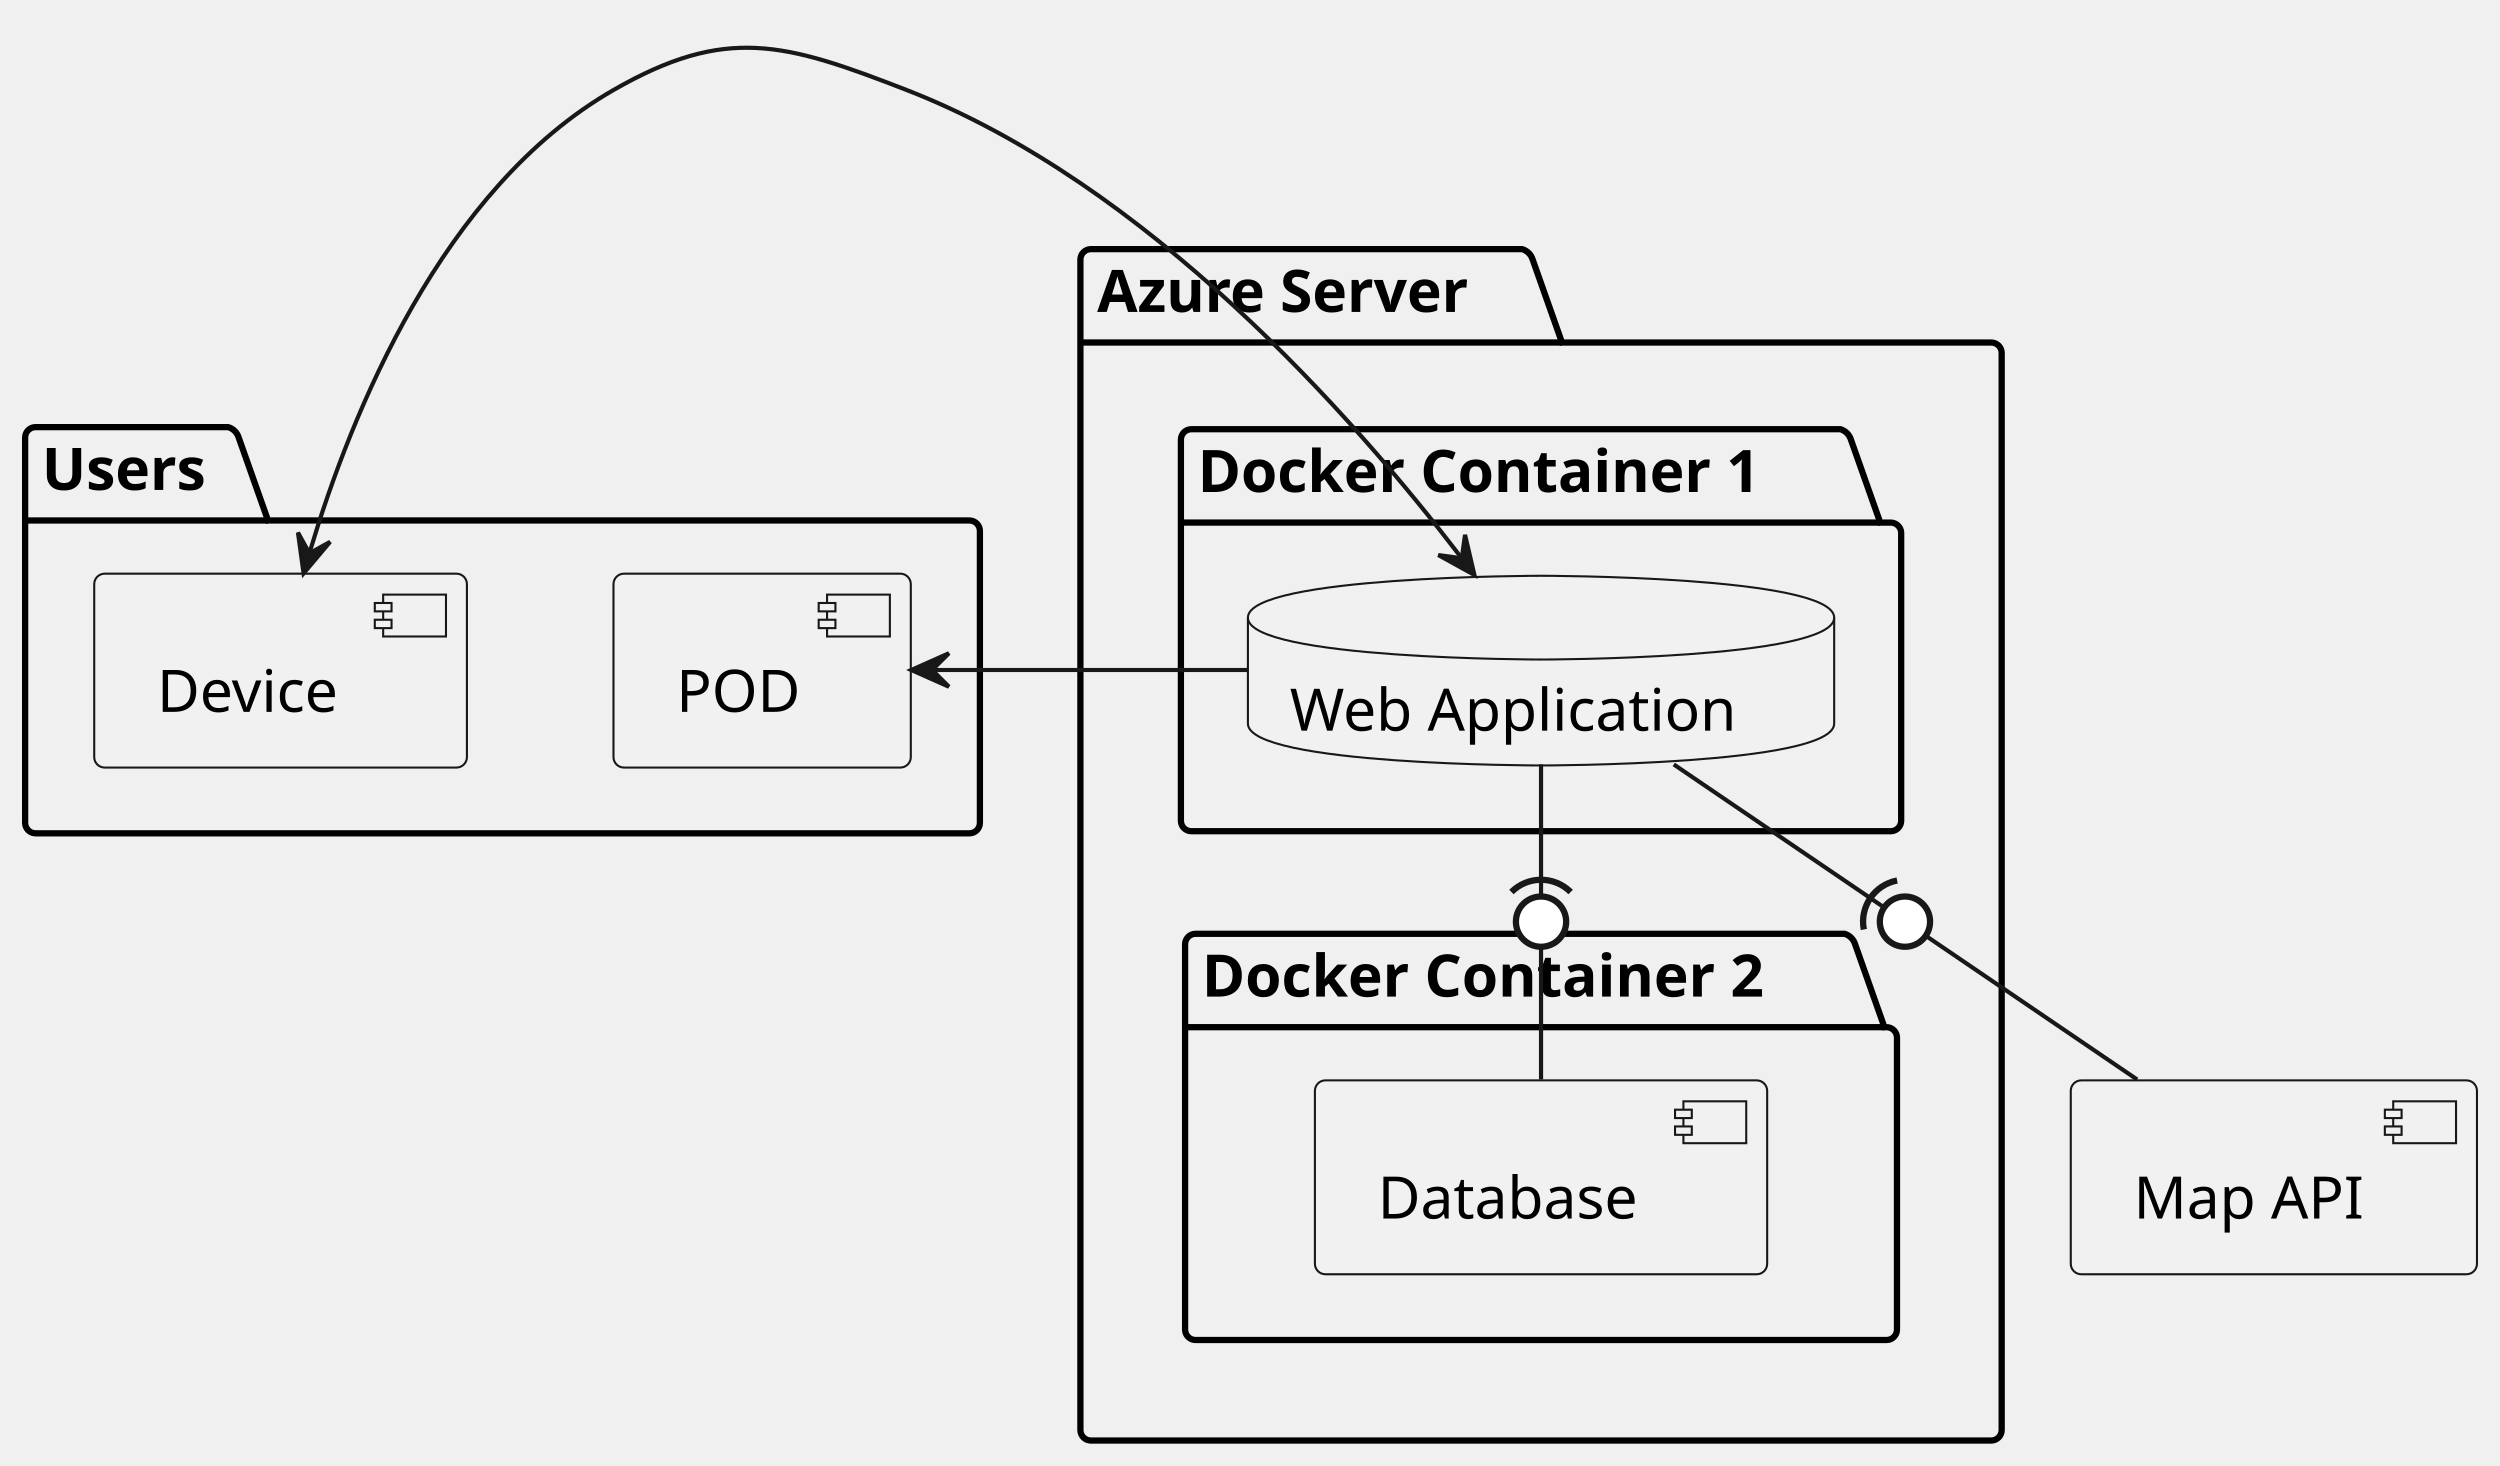
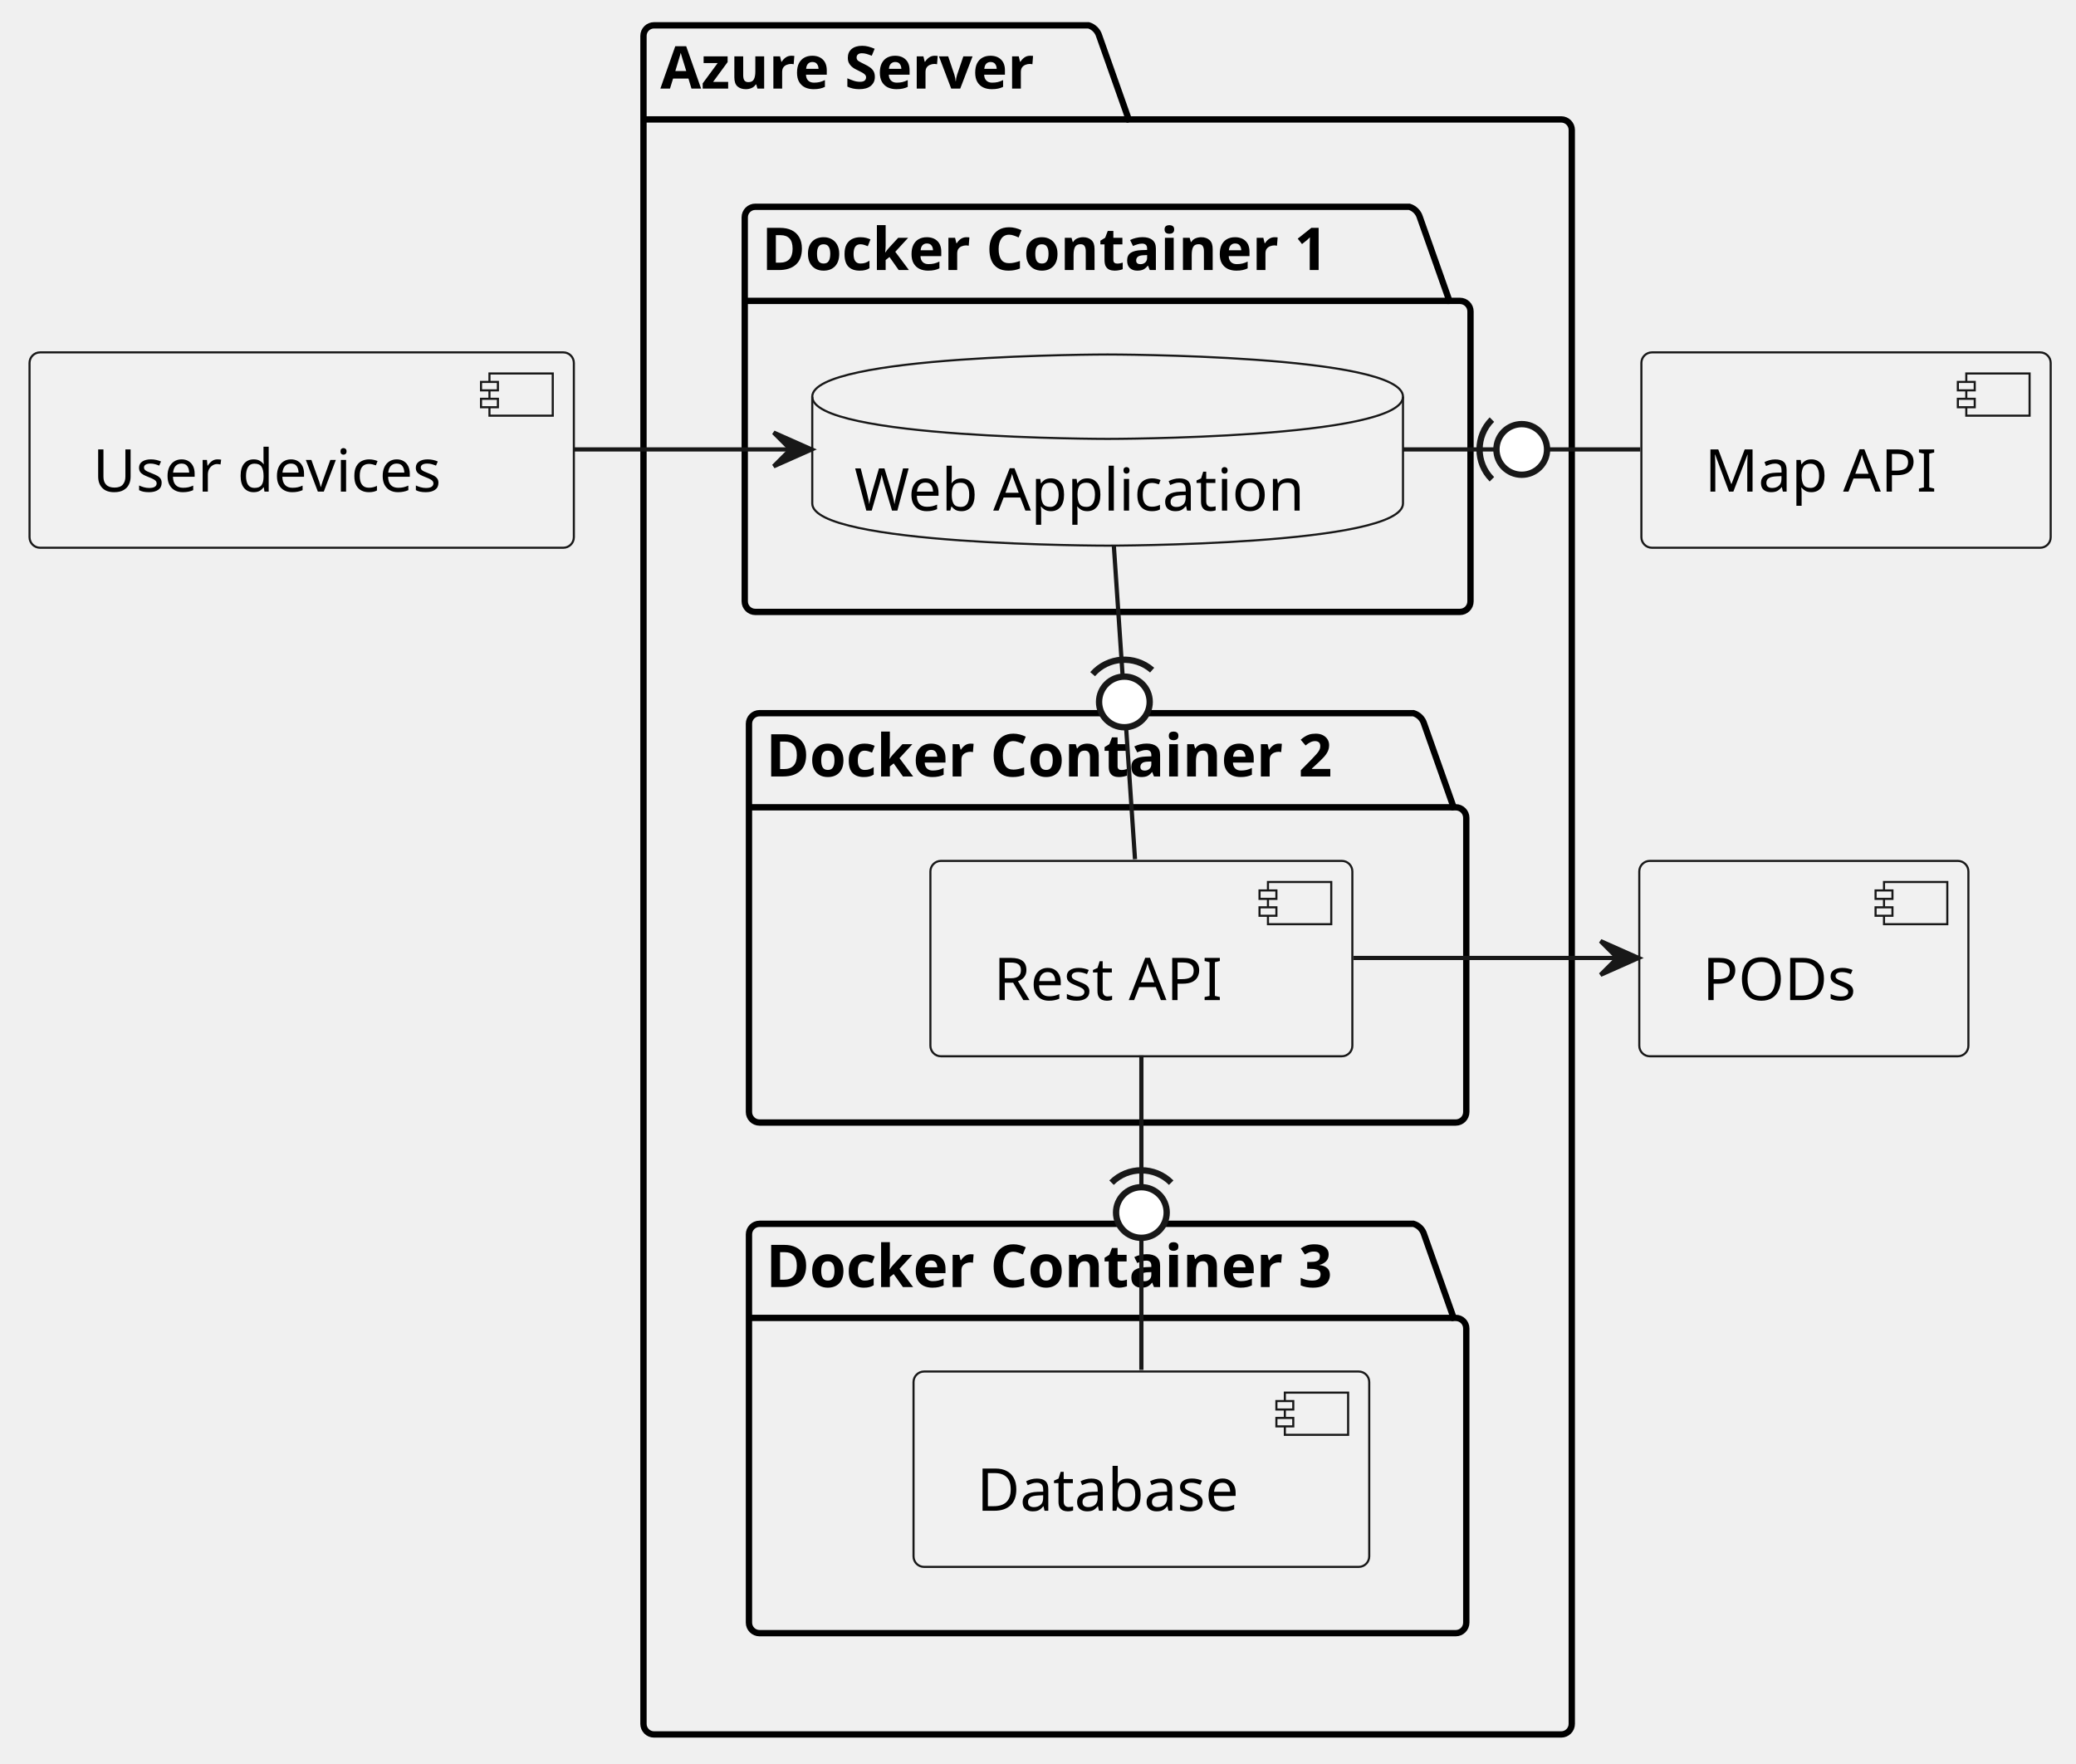
- <svg xmlns="http://www.w3.org/2000/svg" contentStyleType="text/css" height="350px" preserveAspectRatio="none" style="width:597px;height:350px;background:#FFFFFF;" version="1.1" viewBox="0 0 597 350" width="597px" zoomAndPan="magnify">
+ <svg xmlns="http://www.w3.org/2000/svg" contentStyleType="text/css" height="418px" preserveAspectRatio="none" style="width:492px;height:418px;background:#FFFFFF;" version="1.1" viewBox="0 0 492 418" width="492px" zoomAndPan="magnify">
  <defs />
  <g>
    <g id="cluster_Azure Server">
-       <path d="M260.5,59.495 L363.5,59.495 A3.75,3.75 0 0 1 366,61.995 L373,81.792 L475.5,81.792 A2.5,2.5 0 0 1 478,84.292 L478,341.495 A2.5,2.5 0 0 1 475.5,343.995 L260.5,343.995 A2.5,2.5 0 0 1 258,341.495 L258,61.995 A2.5,2.5 0 0 1 260.5,59.495 " fill="none" style="stroke:#000000;stroke-width:1.5;" />
-       <line style="stroke:#000000;stroke-width:1.5;" x1="258" x2="373" y1="81.792" y2="81.792" />
-       <text fill="#000000" font-family="sans-serif" font-size="14" font-weight="bold" lengthAdjust="spacing" textLength="102" x="262" y="74.49">Azure Server</text>
+       <path d="M155,6 L258,6 A3.75,3.75 0 0 1 260.5,8.5 L267.5,28.297 L370,28.297 A2.5,2.5 0 0 1 372.5,30.797 L372.5,408.5 A2.5,2.5 0 0 1 370,411 L155,411 A2.5,2.5 0 0 1 152.5,408.5 L152.5,8.5 A2.5,2.5 0 0 1 155,6 " fill="none" style="stroke:#000000;stroke-width:1.5;" />
+       <line style="stroke:#000000;stroke-width:1.5;" x1="152.5" x2="267.5" y1="28.297" y2="28.297" />
+       <text fill="#000000" font-family="sans-serif" font-size="14" font-weight="bold" lengthAdjust="spacing" textLength="102" x="156.5" y="20.995">Azure Server</text>
    </g>
    <g id="cluster_Docker Container 1">
-       <path d="M284.5,102.495 L439.5,102.495 A3.75,3.75 0 0 1 442,104.995 L449,124.792 L451.5,124.792 A2.5,2.5 0 0 1 454,127.292 L454,195.995 A2.5,2.5 0 0 1 451.5,198.495 L284.5,198.495 A2.5,2.5 0 0 1 282,195.995 L282,104.995 A2.5,2.5 0 0 1 284.5,102.495 " fill="none" style="stroke:#000000;stroke-width:1.5;" />
-       <line style="stroke:#000000;stroke-width:1.5;" x1="282" x2="449" y1="124.792" y2="124.792" />
-       <text fill="#000000" font-family="sans-serif" font-size="14" font-weight="bold" lengthAdjust="spacing" textLength="154" x="286" y="117.49">Docker Container 1</text>
+       <path d="M179,49 L334,49 A3.75,3.75 0 0 1 336.5,51.5 L343.5,71.297 L346,71.297 A2.5,2.5 0 0 1 348.5,73.797 L348.5,142.5 A2.5,2.5 0 0 1 346,145 L179,145 A2.5,2.5 0 0 1 176.5,142.5 L176.5,51.5 A2.5,2.5 0 0 1 179,49 " fill="none" style="stroke:#000000;stroke-width:1.5;" />
+       <line style="stroke:#000000;stroke-width:1.5;" x1="176.5" x2="343.5" y1="71.297" y2="71.297" />
+       <text fill="#000000" font-family="sans-serif" font-size="14" font-weight="bold" lengthAdjust="spacing" textLength="154" x="180.5" y="63.995">Docker Container 1</text>
    </g>
    <g id="cluster_Docker Container 2">
-       <path d="M285.5,222.995 L440.5,222.995 A3.75,3.75 0 0 1 443,225.495 L450,245.292 L450.5,245.292 A2.5,2.5 0 0 1 453,247.792 L453,317.495 A2.5,2.5 0 0 1 450.5,319.995 L285.5,319.995 A2.5,2.5 0 0 1 283,317.495 L283,225.495 A2.5,2.5 0 0 1 285.5,222.995 " fill="none" style="stroke:#000000;stroke-width:1.5;" />
-       <line style="stroke:#000000;stroke-width:1.5;" x1="283" x2="450" y1="245.292" y2="245.292" />
-       <text fill="#000000" font-family="sans-serif" font-size="14" font-weight="bold" lengthAdjust="spacing" textLength="154" x="287" y="237.99">Docker Container 2</text>
+       <path d="M180,169 L335,169 A3.75,3.75 0 0 1 337.5,171.5 L344.5,191.297 L345,191.297 A2.5,2.5 0 0 1 347.5,193.797 L347.5,263.5 A2.5,2.5 0 0 1 345,266 L180,266 A2.5,2.5 0 0 1 177.5,263.5 L177.5,171.5 A2.5,2.5 0 0 1 180,169 " fill="none" style="stroke:#000000;stroke-width:1.5;" />
+       <line style="stroke:#000000;stroke-width:1.5;" x1="177.5" x2="344.5" y1="191.297" y2="191.297" />
+       <text fill="#000000" font-family="sans-serif" font-size="14" font-weight="bold" lengthAdjust="spacing" textLength="154" x="181.5" y="183.995">Docker Container 2</text>
    </g>
-     <g id="cluster_Users">
-       <path d="M8.5,101.995 L54.5,101.995 A3.75,3.75 0 0 1 57,104.495 L64,124.292 L231.5,124.292 A2.5,2.5 0 0 1 234,126.792 L234,196.495 A2.5,2.5 0 0 1 231.5,198.995 L8.5,198.995 A2.5,2.5 0 0 1 6,196.495 L6,104.495 A2.5,2.5 0 0 1 8.5,101.995 " fill="none" style="stroke:#000000;stroke-width:1.5;" />
-       <line style="stroke:#000000;stroke-width:1.5;" x1="6" x2="64" y1="124.292" y2="124.292" />
-       <text fill="#000000" font-family="sans-serif" font-size="14" font-weight="bold" lengthAdjust="spacing" textLength="45" x="10" y="116.99">Users</text>
+     <g id="cluster_Docker Container 3">
+       <path d="M180,290 L335,290 A3.75,3.75 0 0 1 337.5,292.5 L344.5,312.297 L345,312.297 A2.5,2.5 0 0 1 347.5,314.797 L347.5,384.5 A2.5,2.5 0 0 1 345,387 L180,387 A2.5,2.5 0 0 1 177.5,384.5 L177.5,292.5 A2.5,2.5 0 0 1 180,290 " fill="none" style="stroke:#000000;stroke-width:1.5;" />
+       <line style="stroke:#000000;stroke-width:1.5;" x1="177.5" x2="344.5" y1="312.297" y2="312.297" />
+       <text fill="#000000" font-family="sans-serif" font-size="14" font-weight="bold" lengthAdjust="spacing" textLength="154" x="181.5" y="304.995">Docker Container 3</text>
    </g>
    <g id="elem_Web Application">
-       <path d="M298,147.495 C298,137.495 368,137.495 368,137.495 C368,137.495 438,137.495 438,147.495 L438,172.792 C438,182.792 368,182.792 368,182.792 C368,182.792 298,182.792 298,172.792 L298,147.495 " fill="#F1F1F1" style="stroke:#181818;stroke-width:0.5;" />
-       <path d="M298,147.495 C298,157.495 368,157.495 368,157.495 C368,157.495 438,157.495 438,147.495 " fill="none" style="stroke:#181818;stroke-width:0.5;" />
-       <text fill="#000000" font-family="sans-serif" font-size="14" lengthAdjust="spacing" textLength="120" x="308" y="174.49">Web Application</text>
+       <path d="M192.5,94 C192.5,84 262.5,84 262.5,84 C262.5,84 332.5,84 332.5,94 L332.5,119.297 C332.5,129.297 262.5,129.297 262.5,129.297 C262.5,129.297 192.5,129.297 192.5,119.297 L192.5,94 " fill="#F1F1F1" style="stroke:#181818;stroke-width:0.5;" />
+       <path d="M192.5,94 C192.5,104 262.5,104 262.5,104 C262.5,104 332.5,104 332.5,94 " fill="none" style="stroke:#181818;stroke-width:0.5;" />
+       <text fill="#000000" font-family="sans-serif" font-size="14" lengthAdjust="spacing" textLength="120" x="202.5" y="120.995">Web Application</text>
+     </g>
+     <g id="elem_Rest API">
+       <rect fill="#F1F1F1" height="46.297" rx="2.5" ry="2.5" style="stroke:#181818;stroke-width:0.5;" width="100" x="220.5" y="204" />
+       <rect fill="#F1F1F1" height="10" style="stroke:#181818;stroke-width:0.5;" width="15" x="300.5" y="209" />
+       <rect fill="#F1F1F1" height="2" style="stroke:#181818;stroke-width:0.5;" width="4" x="298.5" y="211" />
+       <rect fill="#F1F1F1" height="2" style="stroke:#181818;stroke-width:0.5;" width="4" x="298.5" y="215" />
+       <text fill="#000000" font-family="sans-serif" font-size="14" lengthAdjust="spacing" textLength="60" x="235.5" y="236.995">Rest API</text>
    </g>
    <g id="elem_Database">
-       <rect fill="#F1F1F1" height="46.297" rx="2.5" ry="2.5" style="stroke:#181818;stroke-width:0.5;" width="108" x="314" y="257.995" />
-       <rect fill="#F1F1F1" height="10" style="stroke:#181818;stroke-width:0.5;" width="15" x="402" y="262.995" />
-       <rect fill="#F1F1F1" height="2" style="stroke:#181818;stroke-width:0.5;" width="4" x="400" y="264.995" />
-       <rect fill="#F1F1F1" height="2" style="stroke:#181818;stroke-width:0.5;" width="4" x="400" y="268.995" />
-       <text fill="#000000" font-family="sans-serif" font-size="14" lengthAdjust="spacing" textLength="68" x="329" y="290.99">Database</text>
+       <rect fill="#F1F1F1" height="46.297" rx="2.5" ry="2.5" style="stroke:#181818;stroke-width:0.5;" width="108" x="216.5" y="325" />
+       <rect fill="#F1F1F1" height="10" style="stroke:#181818;stroke-width:0.5;" width="15" x="304.5" y="330" />
+       <rect fill="#F1F1F1" height="2" style="stroke:#181818;stroke-width:0.5;" width="4" x="302.5" y="332" />
+       <rect fill="#F1F1F1" height="2" style="stroke:#181818;stroke-width:0.5;" width="4" x="302.5" y="336" />
+       <text fill="#000000" font-family="sans-serif" font-size="14" lengthAdjust="spacing" textLength="68" x="231.5" y="357.995">Database</text>
    </g>
-     <g id="elem_Device">
-       <rect fill="#F1F1F1" height="46.297" rx="2.5" ry="2.5" style="stroke:#181818;stroke-width:0.5;" width="89" x="22.5" y="136.995" />
-       <rect fill="#F1F1F1" height="10" style="stroke:#181818;stroke-width:0.5;" width="15" x="91.5" y="141.995" />
-       <rect fill="#F1F1F1" height="2" style="stroke:#181818;stroke-width:0.5;" width="4" x="89.5" y="143.995" />
-       <rect fill="#F1F1F1" height="2" style="stroke:#181818;stroke-width:0.5;" width="4" x="89.5" y="147.995" />
-       <text fill="#000000" font-family="sans-serif" font-size="14" lengthAdjust="spacing" textLength="49" x="37.5" y="169.99">Device</text>
+     <g id="elem_User devices">
+       <rect fill="#F1F1F1" height="46.297" rx="2.5" ry="2.5" style="stroke:#181818;stroke-width:0.5;" width="129" x="7" y="83.5" />
+       <rect fill="#F1F1F1" height="10" style="stroke:#181818;stroke-width:0.5;" width="15" x="116" y="88.5" />
+       <rect fill="#F1F1F1" height="2" style="stroke:#181818;stroke-width:0.5;" width="4" x="114" y="90.5" />
+       <rect fill="#F1F1F1" height="2" style="stroke:#181818;stroke-width:0.5;" width="4" x="114" y="94.5" />
+       <text fill="#000000" font-family="sans-serif" font-size="14" lengthAdjust="spacing" textLength="89" x="22" y="116.495">User devices</text>
    </g>
-     <g id="elem_POD">
-       <rect fill="#F1F1F1" height="46.297" rx="2.5" ry="2.5" style="stroke:#181818;stroke-width:0.5;" width="71" x="146.5" y="136.995" />
-       <rect fill="#F1F1F1" height="10" style="stroke:#181818;stroke-width:0.5;" width="15" x="197.5" y="141.995" />
-       <rect fill="#F1F1F1" height="2" style="stroke:#181818;stroke-width:0.5;" width="4" x="195.5" y="143.995" />
-       <rect fill="#F1F1F1" height="2" style="stroke:#181818;stroke-width:0.5;" width="4" x="195.5" y="147.995" />
-       <text fill="#000000" font-family="sans-serif" font-size="14" lengthAdjust="spacing" textLength="31" x="161.5" y="169.99">POD</text>
+     <g id="elem_PODs">
+       <rect fill="#F1F1F1" height="46.297" rx="2.5" ry="2.5" style="stroke:#181818;stroke-width:0.5;" width="78" x="388.5" y="204" />
+       <rect fill="#F1F1F1" height="10" style="stroke:#181818;stroke-width:0.5;" width="15" x="446.5" y="209" />
+       <rect fill="#F1F1F1" height="2" style="stroke:#181818;stroke-width:0.5;" width="4" x="444.5" y="211" />
+       <rect fill="#F1F1F1" height="2" style="stroke:#181818;stroke-width:0.5;" width="4" x="444.5" y="215" />
+       <text fill="#000000" font-family="sans-serif" font-size="14" lengthAdjust="spacing" textLength="38" x="403.5" y="236.995">PODs</text>
    </g>
    <g id="elem_Map API">
-       <rect fill="#F1F1F1" height="46.297" rx="2.5" ry="2.5" style="stroke:#181818;stroke-width:0.5;" width="97" x="494.5" y="257.995" />
-       <rect fill="#F1F1F1" height="10" style="stroke:#181818;stroke-width:0.5;" width="15" x="571.5" y="262.995" />
-       <rect fill="#F1F1F1" height="2" style="stroke:#181818;stroke-width:0.5;" width="4" x="569.5" y="264.995" />
-       <rect fill="#F1F1F1" height="2" style="stroke:#181818;stroke-width:0.5;" width="4" x="569.5" y="268.995" />
-       <text fill="#000000" font-family="sans-serif" font-size="14" lengthAdjust="spacing" textLength="57" x="509.5" y="290.99">Map API</text>
+       <rect fill="#F1F1F1" height="46.297" rx="2.5" ry="2.5" style="stroke:#181818;stroke-width:0.5;" width="97" x="389" y="83.5" />
+       <rect fill="#F1F1F1" height="10" style="stroke:#181818;stroke-width:0.5;" width="15" x="466" y="88.5" />
+       <rect fill="#F1F1F1" height="2" style="stroke:#181818;stroke-width:0.5;" width="4" x="464" y="90.5" />
+       <rect fill="#F1F1F1" height="2" style="stroke:#181818;stroke-width:0.5;" width="4" x="464" y="94.5" />
+       <text fill="#000000" font-family="sans-serif" font-size="14" lengthAdjust="spacing" textLength="57" x="404" y="116.495">Map API</text>
    </g>
-     <g id="link_Web Application_Database">
-       <path d="M368,182.545 C368,203.844 368,236.278 368,257.798 " fill="none" id="Web Application-Database" style="stroke:#181818;stroke-width:1.0;" />
-       <path d="M375.071,213.018 A10,10 0 0 0 360.929 213.018" fill="none" style="stroke:#181818;stroke-width:1.5;" />
-       <ellipse cx="368" cy="220.089" fill="#FFFFFF" rx="6" ry="6" style="stroke:#181818;stroke-width:1.5;" />
+     <g id="link_Web Application_Rest API">
+       <path d="M263.967,129.235 C265.393,150.349 267.547,182.26 268.988,203.598 " fill="none" id="Web Application-Rest API" style="stroke:#181818;stroke-width:1.0;" />
+       <path d="M273.051,158.801 A10,10 0 0 0 258.941 159.754" fill="none" style="stroke:#181818;stroke-width:1.5;" />
+       <ellipse cx="266.472" cy="166.333" fill="#FFFFFF" rx="6" ry="6" style="stroke:#181818;stroke-width:1.5;" />
    </g>
    <g id="link_Web Application_Map API">
-       <path d="M399.691,182.545 C431.013,203.844 478.71,236.278 510.358,257.798 " fill="none" id="Web Application-Map API" style="stroke:#181818;stroke-width:1.0;" />
-       <path d="M453.031,210.265 A10,10 0 0 0 445.079 221.96" fill="none" style="stroke:#181818;stroke-width:1.5;" />
-       <ellipse cx="454.902" cy="220.089" fill="#FFFFFF" rx="6" ry="6" style="stroke:#181818;stroke-width:1.5;" />
+       <path d="M332.568,106.5 C351.287,106.5 370.005,106.5 388.723,106.5 " fill="none" id="Web Application-Map API" style="stroke:#181818;stroke-width:1.0;" />
+       <path d="M353.575,99.429 A10,10 0 0 0 353.575 113.571" fill="none" style="stroke:#181818;stroke-width:1.5;" />
+       <ellipse cx="360.646" cy="106.5" fill="#FFFFFF" rx="6" ry="6" style="stroke:#181818;stroke-width:1.5;" />
    </g>
-     <g id="link_POD_Web Application">
-       <path d="M222.614,159.995 C247.674,159.995 272.734,159.995 297.794,159.995 " fill="none" id="POD-backto-Web Application" style="stroke:#181818;stroke-width:1.0;" />
-       <polygon fill="#181818" points="217.602,159.995,226.602,163.995,222.602,159.995,226.602,155.995,217.602,159.995" style="stroke:#181818;stroke-width:1.0;" />
+     <g id="link_User devices_Web Application">
+       <path d="M136.037,106.5 C153.049,106.5 170.061,106.5 187.073,106.5 " fill="none" id="User devices-to-Web Application" style="stroke:#181818;stroke-width:1.0;" />
+       <polygon fill="#181818" points="192.353,106.5,183.353,102.5,187.353,106.5,183.353,110.5,192.353,106.5" style="stroke:#181818;stroke-width:1.0;" />
    </g>
-     <g id="link_Device_Web Application">
-       <path d="M73.983,131.779 C83.885,98.584 105.537,45.023 146.5,21.495 C173.478,6 187.498,10.236 216.5,21.495 C274.047,43.835 323.08,99.355 348.774,132.925 " fill="none" id="Device-Web Application" style="stroke:#181818;stroke-width:1.0;" />
-       <polygon fill="#181818" points="72.494,136.923,78.838,129.39,73.884,132.12,71.154,127.166,72.494,136.923" style="stroke:#181818;stroke-width:1.0;" />
-       <polygon fill="#181818" points="352.092,137.308,349.849,127.718,349.074,133.322,343.47,132.547,352.092,137.308" style="stroke:#181818;stroke-width:1.0;" />
+     <g id="link_Rest API_Database">
+       <path d="M270.5,250.104 C270.5,271.344 270.5,303.275 270.5,324.61 " fill="none" id="Rest API-Database" style="stroke:#181818;stroke-width:1.0;" />
+       <path d="M277.571,280.25 A10,10 0 0 0 263.429 280.25" fill="none" style="stroke:#181818;stroke-width:1.5;" />
+       <ellipse cx="270.5" cy="287.321" fill="#FFFFFF" rx="6" ry="6" style="stroke:#181818;stroke-width:1.5;" />
+     </g>
+     <g id="link_Rest API_PODs">
+       <path d="M320.789,227 C341.628,227 362.467,227 383.305,227 " fill="none" id="Rest API-to-PODs" style="stroke:#181818;stroke-width:1.0;" />
+       <polygon fill="#181818" points="388.317,227,379.317,223,383.317,227,379.317,231,388.317,227" style="stroke:#181818;stroke-width:1.0;" />
    </g>
  </g>
</svg>
